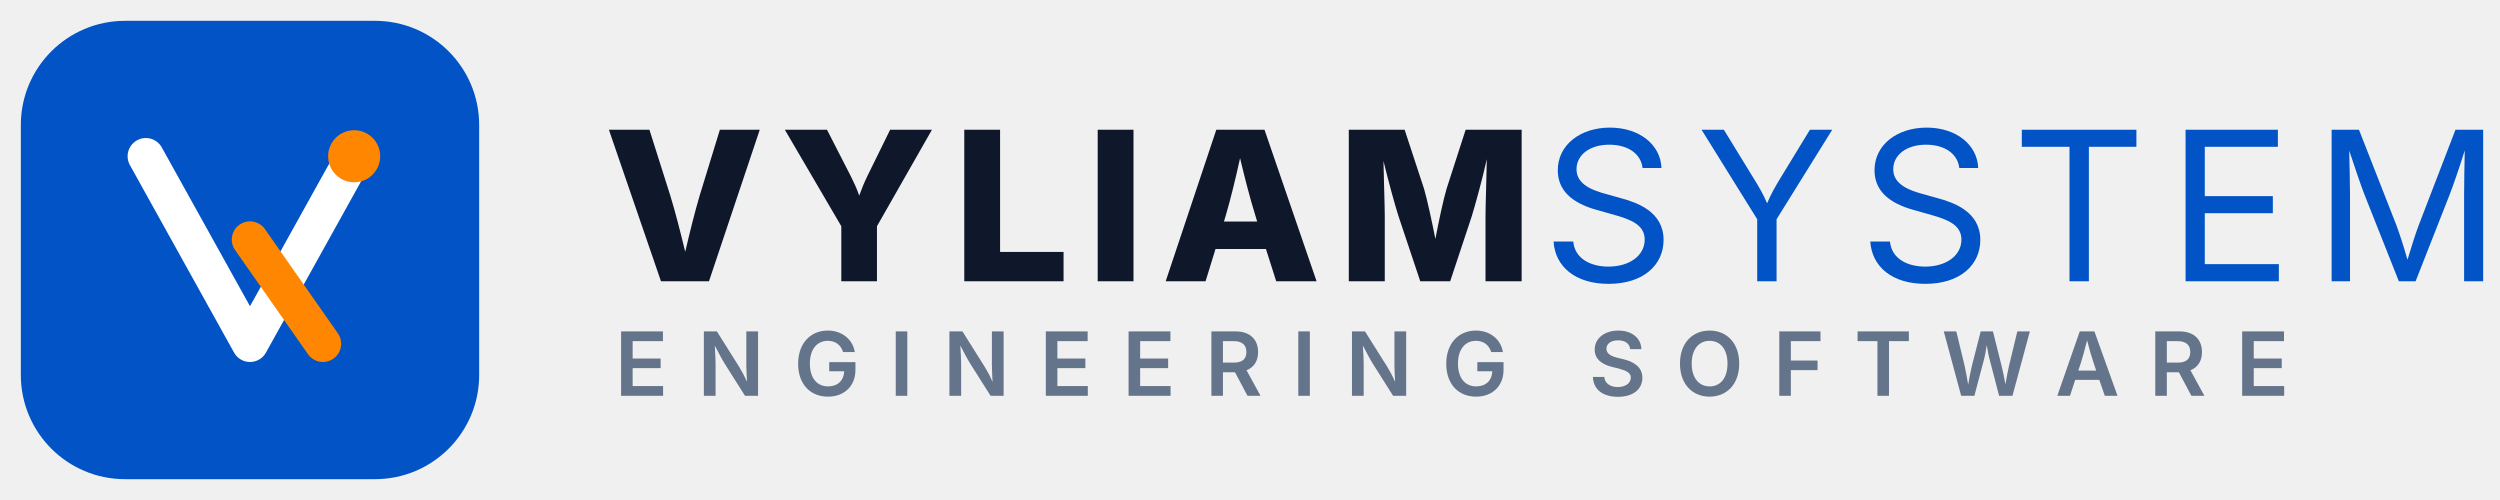
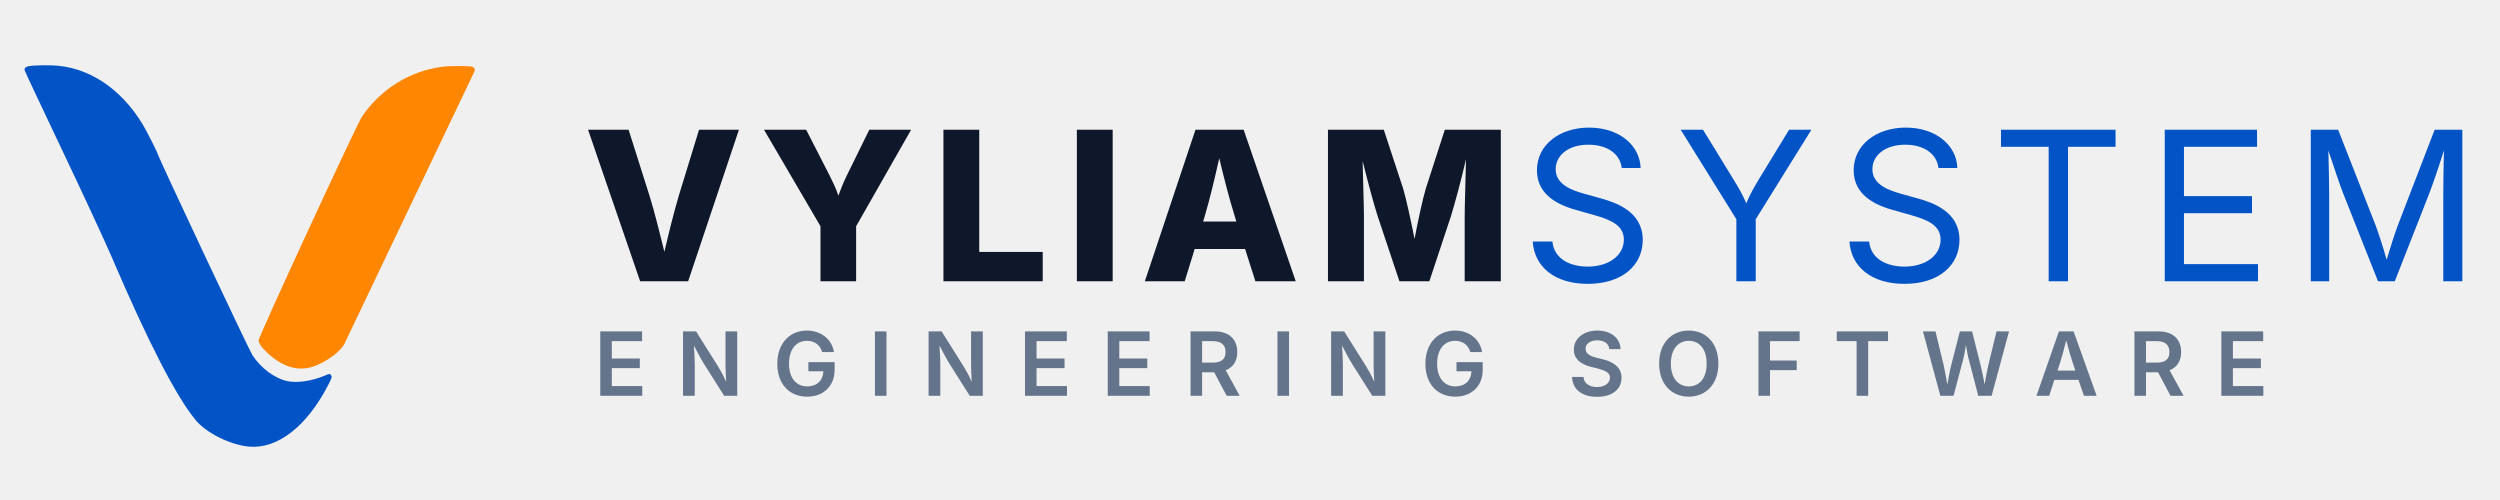
<svg xmlns="http://www.w3.org/2000/svg" viewBox="0 0 240 48" fill="none">
-   <rect x="2" y="2" width="44" height="44" rx="10" fill="#0153c6" />
-   <path d="M14 15L24 33L34 15" stroke="#ffffff" stroke-width="3.5" stroke-linecap="round" stroke-linejoin="round" />
-   <path d="M24 23L31 33" stroke="#ff8600" stroke-width="3.5" stroke-linecap="round" stroke-linejoin="round" />
-   <circle cx="34" cy="15" r="2.5" fill="#ff8600" />
-   <text x="58" y="27" font-family="'Outfit', 'Inter', sans-serif" font-size="20" font-weight="800" fill="#0f172a" letter-spacing="1.5">VYLIAM</text>
-   <text x="148" y="27" font-family="'Outfit', 'Inter', sans-serif" font-size="20" font-weight="400" fill="#0153c6" letter-spacing="2">SYSTEMS</text>
-   <text x="59" y="38" font-family="'Inter', sans-serif" font-size="8.5" font-weight="600" fill="#64748b" letter-spacing="2.8">ENGINEERING SOFTWARE</text>
+   <svg x="2" y="2" width="44" height="44" viewBox="0 0 500 500">
+     <path d="M 13.711 48.848 C 6.152 49.481, 4.058 50.512, 4.015 53.621 C 4.007 54.238, 22.503 93.613, 45.117 141.121 C 67.731 188.630, 92.208 241.450, 99.511 258.500 C 138.941 350.566, 169.769 410.392, 190.806 435.671 C 202.371 449.568, 228.239 462.472, 248.500 464.452 C 279.778 467.508, 311.855 442.677, 335.319 397.245 C 339.330 389.479, 339.682 388.286, 338.456 386.609 C 337.106 384.763, 336.970 384.766, 332.288 386.761 C 317.805 392.933, 301.792 395.358, 290.737 393.054 C 277.115 390.215, 261.886 378.904, 252.663 364.774 C 248.707 358.715, 149 146.848, 149 144.502 C 149 143.391, 137.005 119.771, 133.309 113.603 C 109.124 73.249, 72.954 49.672, 33.500 48.541 C 26.900 48.352, 17.995 48.490, 13.711 48.848" fill="#0153c6" />
+     <path d="M 459.608 50.101 C 424.222 54.831, 392.775 74.341, 372.246 104.302 C 366.512 112.670, 259.819 343.569, 259.413 348.489 C 259.108 352.180, 265.014 359.460, 274.262 366.793 C 286.842 376.769, 298.848 380.694, 311.490 378.967 C 326.193 376.957, 348.277 362.565, 353.298 351.720 C 357.082 343.545, 492.018 60.926, 494.021 56.979 C 495.596 53.874, 495.636 53.223, 494.363 51.479 C 493.061 49.696, 491.613 49.484, 479.709 49.340 C 472.444 49.252, 463.399 49.594, 459.608 50.101" fill="#ff8600" />
+   </svg>
+   <text x="56" y="27" font-family="'Outfit', 'Inter', sans-serif" font-size="20" font-weight="800" fill="#0f172a" letter-spacing="1.5">VYLIAM</text>
+   <text x="146" y="27" font-family="'Outfit', 'Inter', sans-serif" font-size="20" font-weight="400" fill="#0153c6" letter-spacing="2">SYSTEMS</text>
+   <text x="57" y="38" font-family="'Inter', sans-serif" font-size="8.5" font-weight="600" fill="#64748b" letter-spacing="2.8">ENGINEERING SOFTWARE</text>
</svg>
